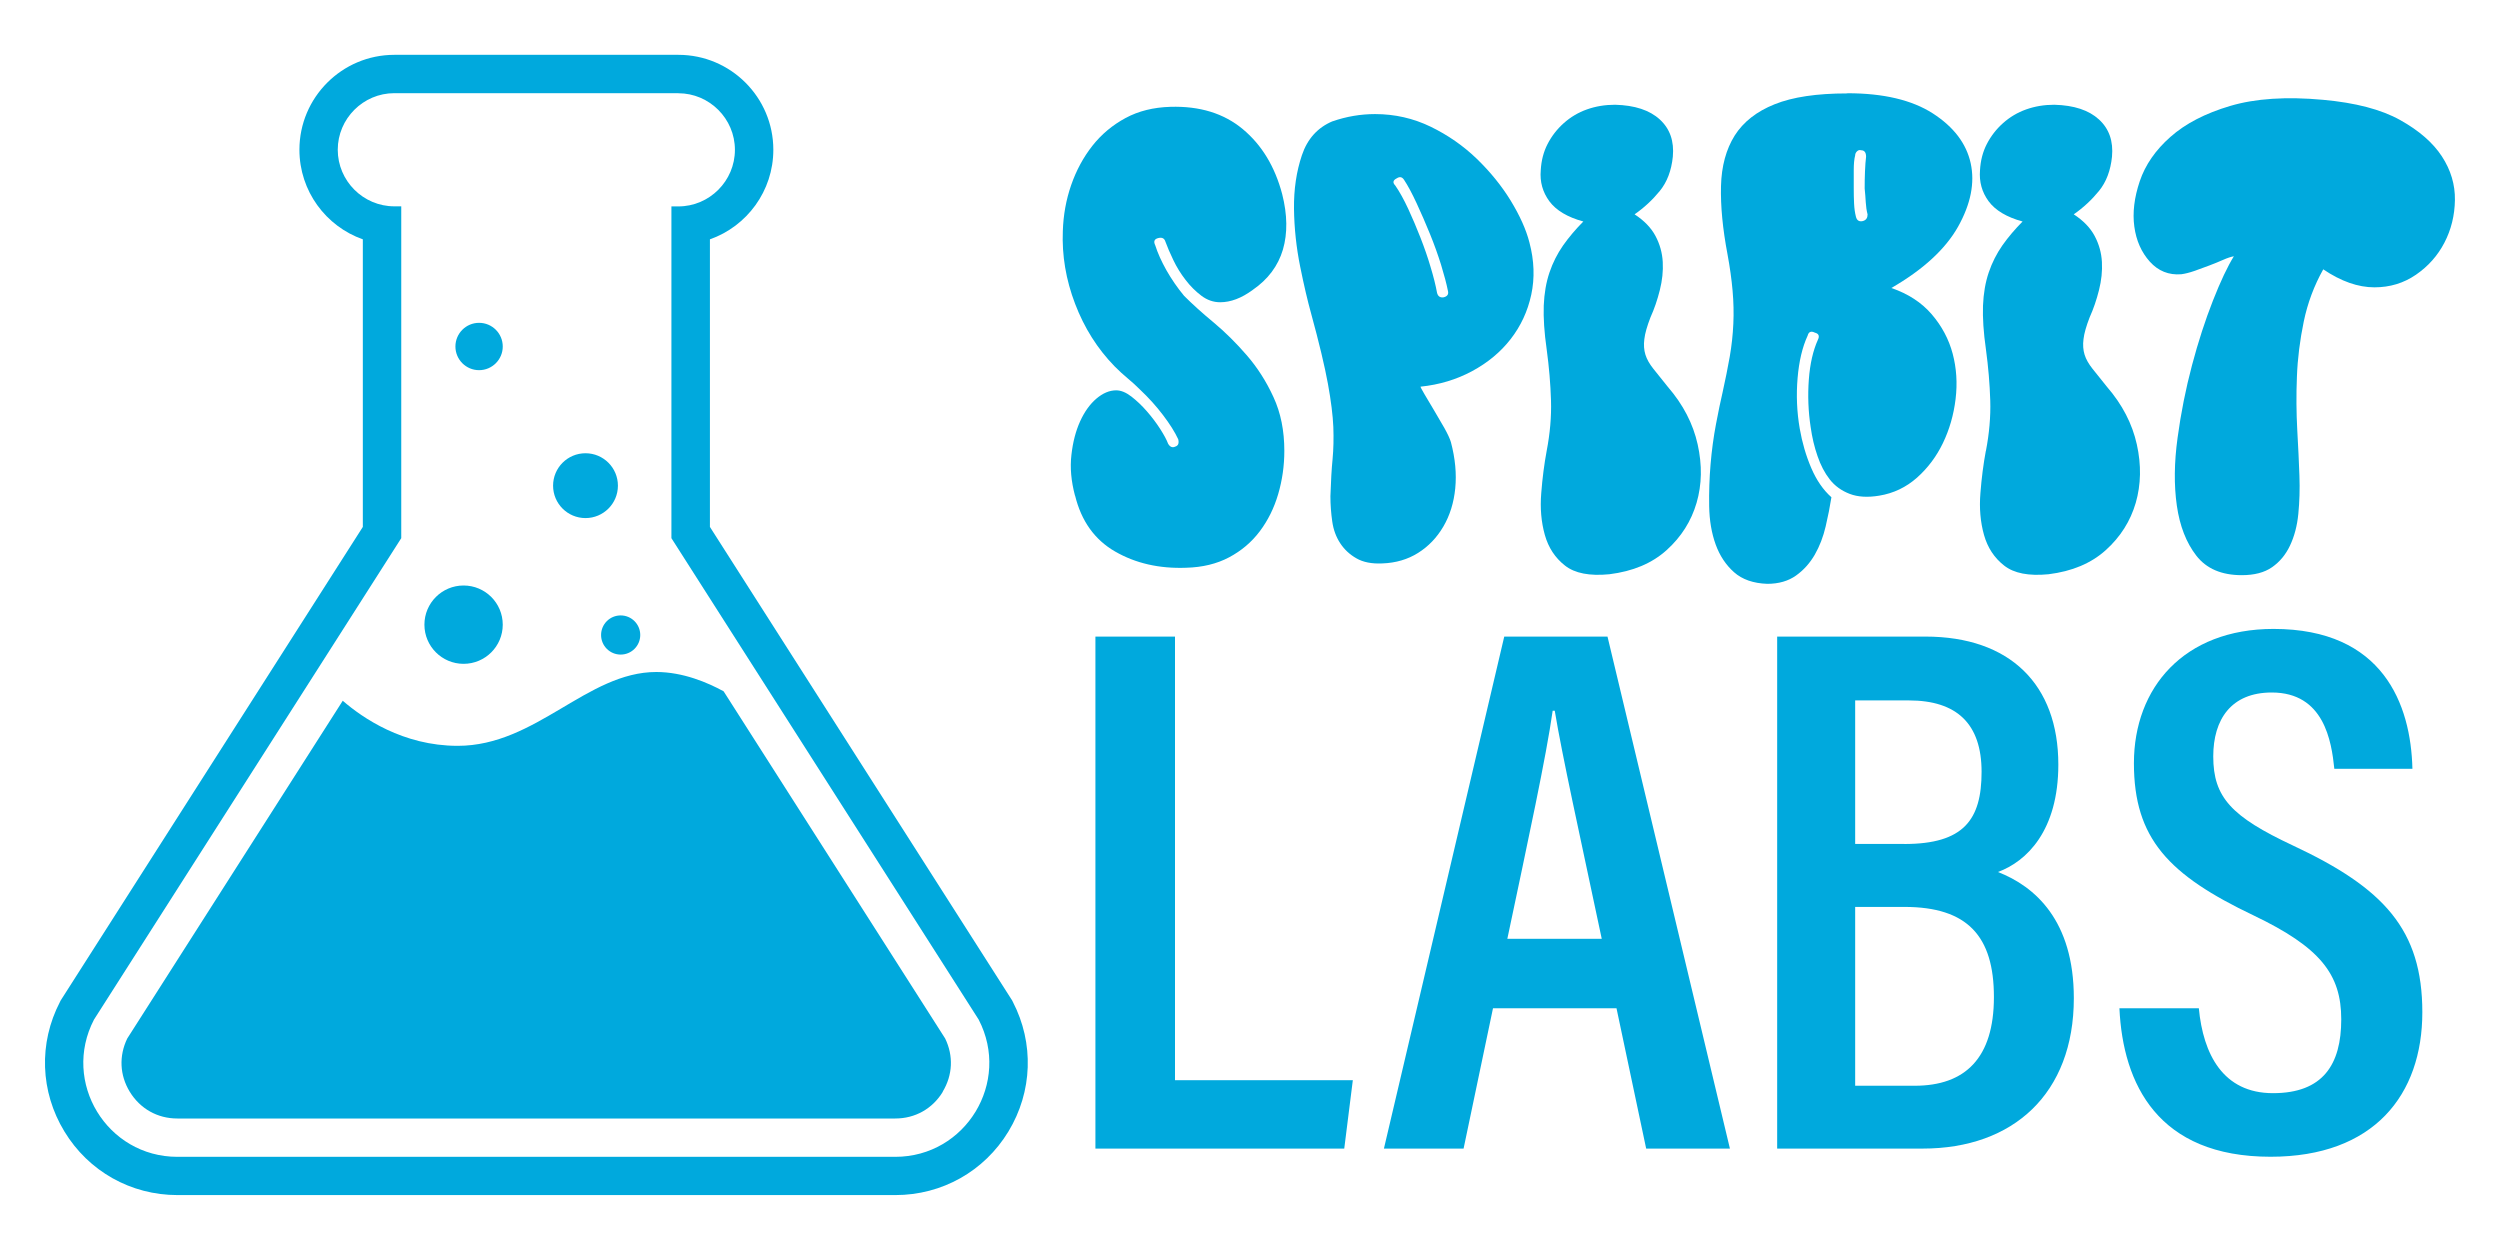
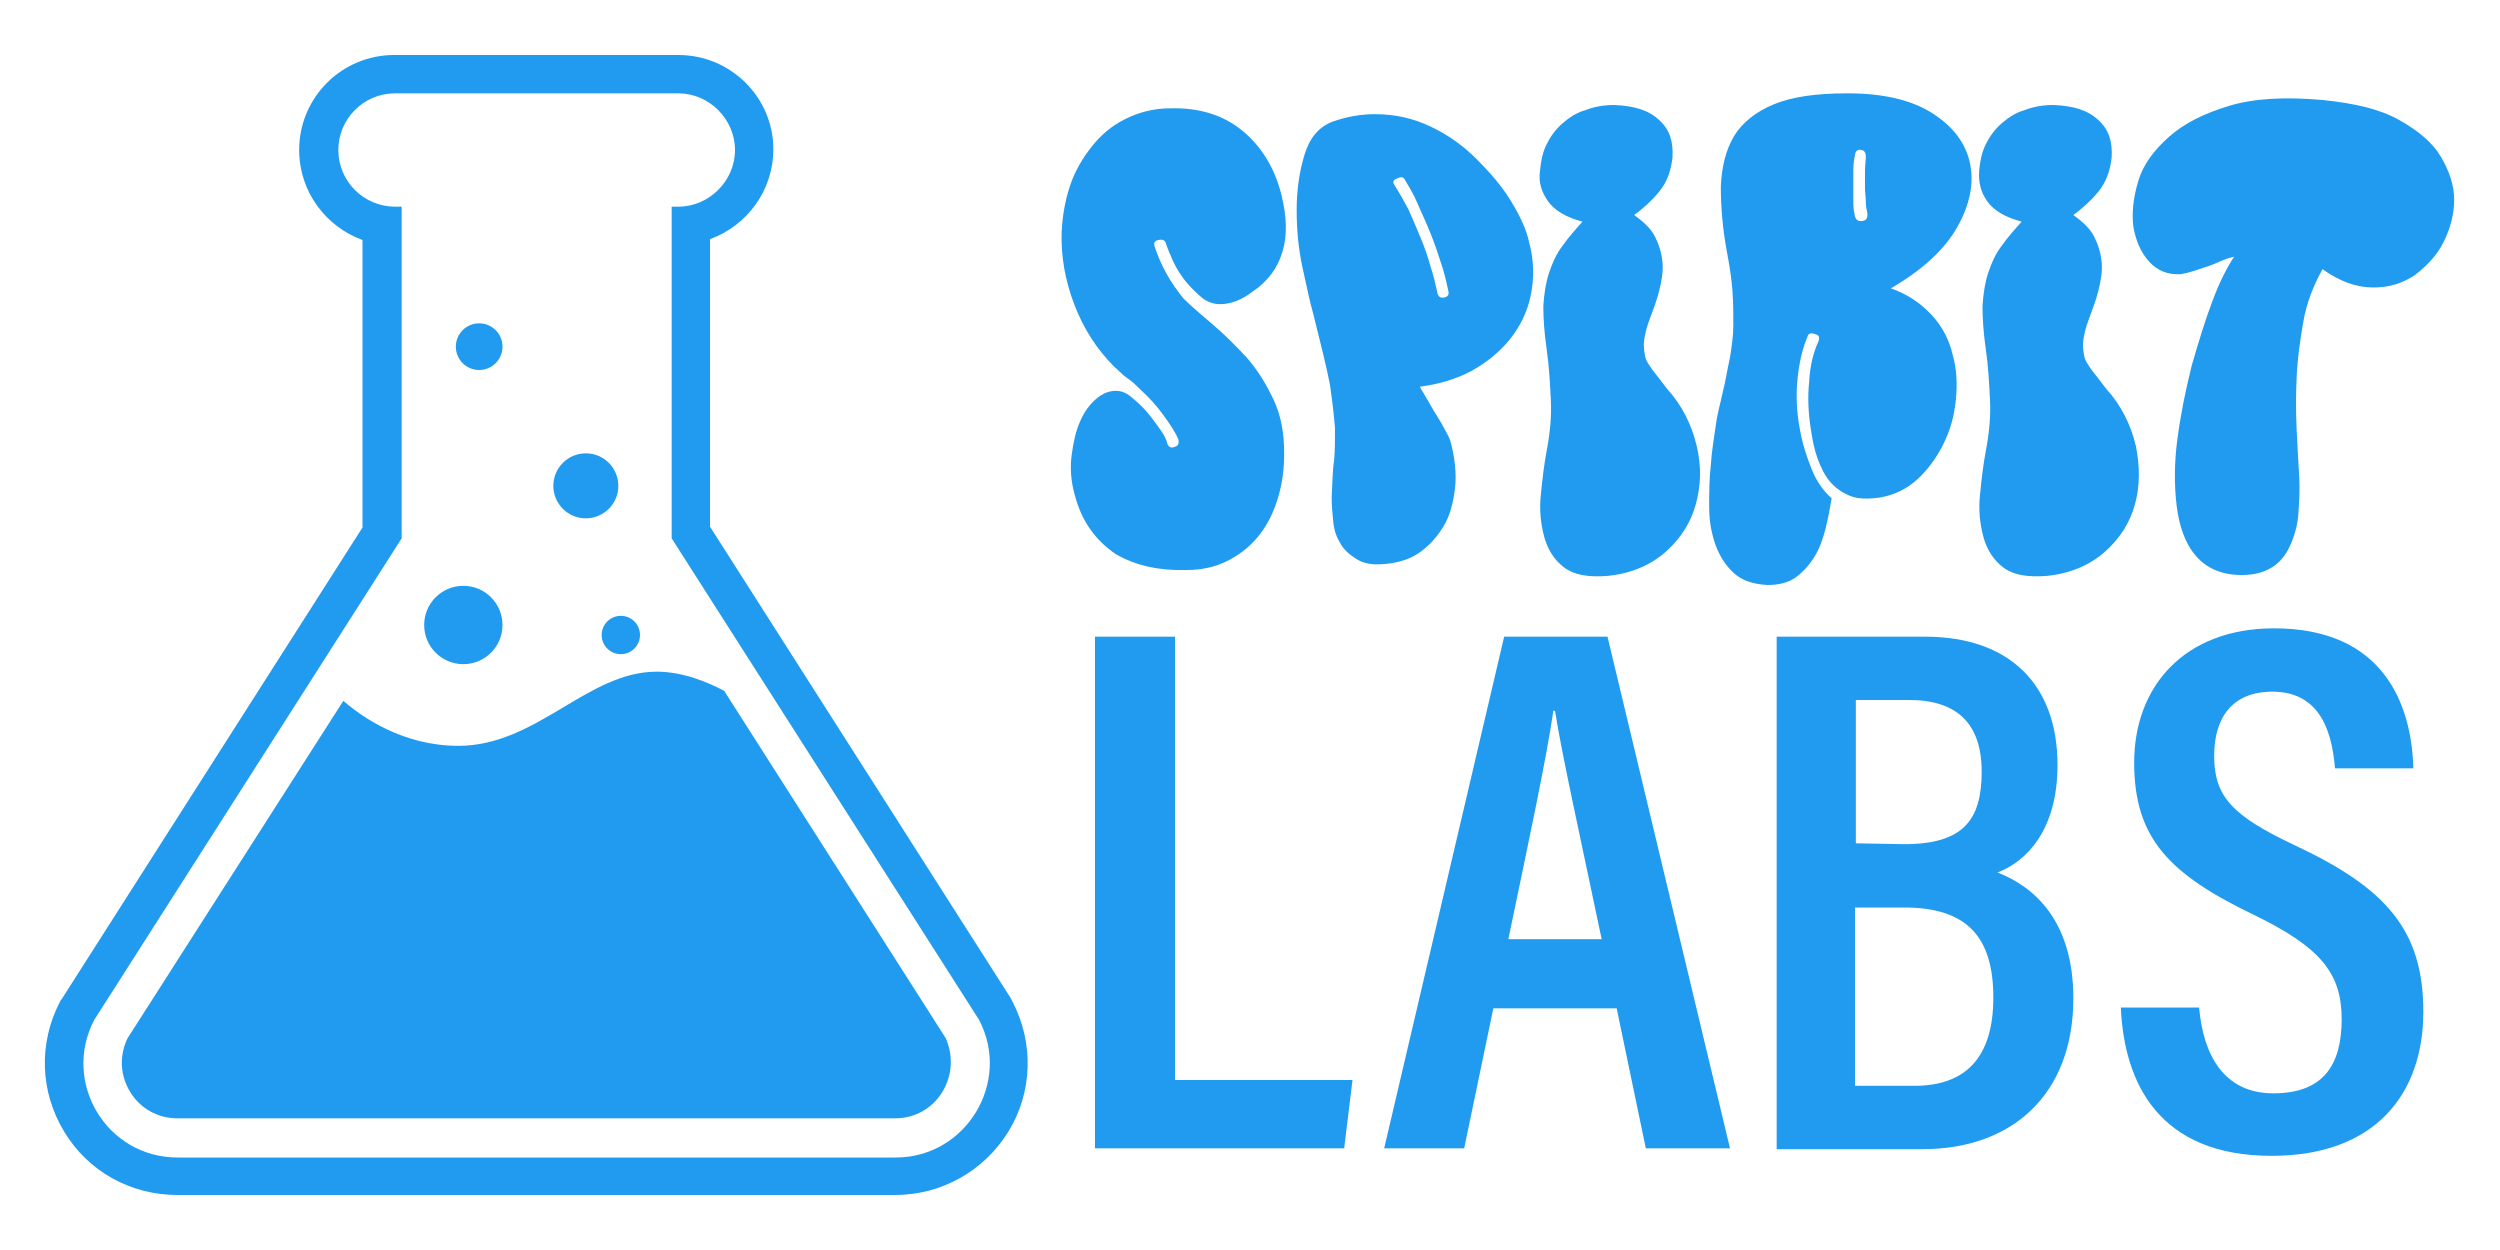
- <svg xmlns="http://www.w3.org/2000/svg" id="Layer_1" data-name="Layer 1" viewBox="0 0 300 150">
-   <defs>
-     <style>
-       .cls-1 {
-         fill: #00a9dd;
-         stroke-width: 0px;
-       }
-     </style>
-   </defs>
+ <svg xmlns="http://www.w3.org/2000/svg" version="1.1" id="Layer_1" x="0px" y="0px" viewBox="0 0 300 150" style="enable-background:new 0 0 300 150;" xml:space="preserve">
+   <style type="text/css">
+ 	.st0{fill:#209BEF;}
+ </style>
  <g>
-     <path class="cls-1" d="m81.4,11.19c3.73,0,6.79,3.05,6.79,6.79h0c0,3.73-3.05,6.79-6.79,6.79h-.83v39.81l36.87,57.77c3.89,7.51-1.55,16.47-10.01,16.47H21.29c-8.46,0-13.91-8.96-10.01-16.47l36.87-57.77V24.76h-.83c-3.73,0-6.79-3.05-6.79-6.79h0c0-3.73,3.05-6.79,6.79-6.79h34.07m0-4.6h-34.07c-6.28,0-11.39,5.11-11.39,11.39,0,4.96,3.18,9.19,7.61,10.75v34.51L7.4,119.87l-.11.17-.09.18c-2.58,4.96-2.38,10.78.53,15.56,2.9,4.78,7.98,7.63,13.57,7.63h86.14c5.59,0,10.67-2.85,13.57-7.63,2.9-4.78,3.1-10.6.53-15.56l-.09-.18-.11-.17-36.15-56.64V28.72c4.43-1.56,7.61-5.79,7.61-10.75,0-6.28-5.11-11.39-11.39-11.39h0Z" />
-     <path class="cls-1" d="m113.14,131.01c-1.24,2.04-3.32,3.21-5.71,3.21H21.28c-2.38,0-4.46-1.17-5.71-3.21-1.21-1.99-1.31-4.3-.3-6.39l25.86-40.53c2.35,2.04,7.22,5.41,13.79,5.41,9.42,0,15.52-8.86,23.84-8.86,3.21,0,6.18,1.28,8.06,2.31h.01l26.59,41.67c1.01,2.08.91,4.39-.3,6.39Z" />
-     <circle class="cls-1" cx="55.63" cy="74.96" r="4.7" />
-     <circle class="cls-1" cx="74.48" cy="76.2" r="2.35" />
-     <circle class="cls-1" cx="57.49" cy="41.58" r="2.84" />
-     <circle class="cls-1" cx="70.26" cy="58.28" r="3.89" />
+     <path class="st0" d="M81.4,11.2c3.7,0,6.8,3.1,6.8,6.8l0,0c0,3.7-3.1,6.8-6.8,6.8h-0.8v39.8l36.9,57.8c3.9,7.5-1.6,16.5-10,16.5   H21.3c-8.5,0-13.9-9-10-16.5l36.9-57.8V24.8h-0.8c-3.7,0-6.8-3-6.8-6.8l0,0c0-3.7,3-6.8,6.8-6.8L81.4,11.2 M81.4,6.6H47.3   C41,6.6,35.9,11.7,35.9,18c0,5,3.2,9.2,7.6,10.8v34.5L7.4,119.9L7.3,120l-0.1,0.2c-2.6,5-2.4,10.8,0.5,15.6c2.9,4.8,8,7.6,13.6,7.6   h86.1c5.6,0,10.7-2.9,13.6-7.6s3.1-10.6,0.5-15.6l-0.1-0.2l-0.1-0.2L85.2,63.2V28.7c4.4-1.6,7.6-5.8,7.6-10.8   C92.8,11.7,87.7,6.6,81.4,6.6L81.4,6.6L81.4,6.6z" />
+     <path class="st0" d="M113.1,131c-1.2,2-3.3,3.2-5.7,3.2H21.3c-2.4,0-4.5-1.2-5.7-3.2c-1.2-2-1.3-4.3-0.3-6.4l25.9-40.5   c2.3,2,7.2,5.4,13.8,5.4c9.4,0,15.5-8.9,23.8-8.9c3.2,0,6.2,1.3,8.1,2.3h0l26.6,41.7C114.4,126.7,114.3,129,113.1,131L113.1,131z" />
+     <circle class="st0" cx="55.6" cy="75" r="4.7" />
+     <circle class="st0" cx="74.5" cy="76.2" r="2.3" />
+     <circle class="st0" cx="57.5" cy="41.6" r="2.8" />
+     <circle class="st0" cx="70.3" cy="58.3" r="3.9" />
  </g>
  <g>
    <g>
-       <path class="cls-1" d="m129,59.48c-.46-1.73-.61-3.36-.43-4.89.17-1.53.52-2.87,1.04-4.02.52-1.15,1.17-2.06,1.95-2.73.78-.66,1.57-1,2.38-1,.58,0,1.18.25,1.82.74.63.49,1.26,1.08,1.86,1.77s1.14,1.4,1.6,2.12c.46.72.78,1.31.95,1.77.23.4.52.52.87.35.35-.11.46-.4.35-.87-.4-.87-1.01-1.83-1.82-2.9-.81-1.07-1.73-2.09-2.77-3.07-.46-.46-.95-.91-1.47-1.34-.52-.43-1.04-.91-1.56-1.43-2.08-2.13-3.66-4.64-4.76-7.53-1.1-2.88-1.59-5.8-1.47-8.74.06-1.9.39-3.74,1-5.5.61-1.76,1.46-3.33,2.55-4.72,1.09-1.38,2.42-2.49,3.98-3.33,1.56-.84,3.35-1.28,5.37-1.34,3.52-.11,6.42.78,8.7,2.68,2.28,1.9,3.85,4.5,4.72,7.79.63,2.48.66,4.7.09,6.66-.58,1.96-1.79,3.58-3.64,4.85-1.33.98-2.63,1.47-3.89,1.47-.81,0-1.56-.26-2.25-.78-.69-.52-1.33-1.15-1.9-1.9-.58-.75-1.07-1.54-1.47-2.38-.4-.84-.72-1.57-.95-2.21-.12-.4-.4-.55-.87-.43-.46.12-.58.4-.35.87.29.92.74,1.92,1.34,2.99.61,1.07,1.31,2.09,2.12,3.07.98.98,2.16,2.05,3.55,3.2,1.39,1.16,2.71,2.47,3.98,3.94,1.27,1.47,2.34,3.14,3.2,5.02.87,1.88,1.3,4.02,1.3,6.45,0,1.79-.25,3.52-.74,5.19-.49,1.67-1.23,3.16-2.21,4.46-.98,1.3-2.21,2.34-3.68,3.12-1.47.78-3.19,1.2-5.15,1.25-3.23.12-6.07-.53-8.53-1.95-2.45-1.41-4.05-3.65-4.8-6.71Z" />
-       <path class="cls-1" d="m159.9,14.56c1.67-.58,3.38-.87,5.11-.87,2.37,0,4.59.51,6.66,1.51,2.08,1.01,3.92,2.29,5.54,3.85,1.61,1.56,2.97,3.23,4.07,5.02,1.09,1.79,1.85,3.46,2.25,5.02.58,2.19.65,4.28.22,6.28-.43,1.99-1.26,3.76-2.47,5.32-1.21,1.56-2.76,2.84-4.63,3.85-1.88,1.01-3.94,1.63-6.19,1.86,0,.06.16.36.48.91.32.55.69,1.18,1.13,1.9.43.72.85,1.44,1.26,2.16.4.72.66,1.28.78,1.69.52,1.96.69,3.81.52,5.54-.17,1.73-.65,3.26-1.43,4.59-.78,1.33-1.79,2.38-3.03,3.16-1.24.78-2.67,1.2-4.28,1.26-1.27.06-2.31-.14-3.12-.61-.81-.46-1.46-1.07-1.95-1.82-.49-.75-.81-1.61-.95-2.6-.14-.98-.22-1.99-.22-3.03.06-1.79.14-3.27.26-4.46.11-1.18.14-2.47.09-3.85-.06-1.38-.27-3.12-.65-5.19-.38-2.08-1.05-4.9-2.03-8.48-.4-1.44-.84-3.3-1.3-5.58-.46-2.28-.71-4.59-.74-6.92-.03-2.34.29-4.49.95-6.45.66-1.96,1.89-3.32,3.68-4.07Zm7.53,7.7c.52.75,1.04,1.69,1.56,2.81.52,1.13,1.01,2.28,1.47,3.46.46,1.18.87,2.35,1.21,3.51.35,1.15.61,2.19.78,3.12.11.4.37.58.78.52.46-.11.63-.38.52-.78-.17-.87-.45-1.9-.82-3.12-.38-1.21-.82-2.45-1.34-3.72-.52-1.27-1.05-2.5-1.6-3.68-.55-1.18-1.05-2.12-1.51-2.81-.23-.35-.52-.4-.87-.17-.46.23-.52.52-.17.87Z" />
-       <path class="cls-1" d="m185.6,54.11c.4-2.08.58-4.1.52-6.06-.06-1.96-.23-4.01-.52-6.14-.29-2.02-.4-3.76-.35-5.24.06-1.47.29-2.8.69-3.98.4-1.18.95-2.26,1.64-3.25.69-.98,1.5-1.93,2.42-2.86-1.9-.52-3.26-1.33-4.07-2.42-.81-1.1-1.16-2.34-1.04-3.72.06-1.15.33-2.21.82-3.16.49-.95,1.14-1.79,1.95-2.51.81-.72,1.73-1.27,2.77-1.64,1.04-.37,2.16-.56,3.38-.56,2.36.06,4.15.65,5.37,1.77s1.73,2.61,1.56,4.46c-.17,1.67-.69,3.04-1.56,4.11-.87,1.07-1.88,2.01-3.03,2.81,1.15.75,1.99,1.62,2.51,2.6.52.98.81,2.02.87,3.12.06,1.1-.06,2.22-.35,3.37-.29,1.16-.66,2.25-1.13,3.29-.4,1.04-.65,1.9-.73,2.6-.09.69-.04,1.31.13,1.86.17.55.49,1.11.95,1.69.46.58,1.04,1.3,1.73,2.16,1.85,2.14,3.04,4.44,3.59,6.92.55,2.48.51,4.82-.13,7.01-.64,2.19-1.83,4.08-3.59,5.67-1.76,1.59-4.05,2.55-6.88,2.9-2.37.23-4.14-.11-5.32-1.04-1.18-.92-1.99-2.15-2.42-3.68-.43-1.53-.58-3.2-.43-5.02.14-1.82.36-3.5.65-5.06Z" />
-       <path class="cls-1" d="m221.69,11.19c4.33,0,7.74.81,10.25,2.42,2.51,1.62,4.02,3.61,4.54,5.97.52,2.37.01,4.9-1.51,7.62-1.53,2.71-4.2,5.16-8.01,7.36,2.02.69,3.64,1.75,4.85,3.16,1.21,1.41,2.05,2.99,2.51,4.72.46,1.73.58,3.55.35,5.45-.23,1.9-.74,3.66-1.52,5.28-.78,1.62-1.82,3-3.11,4.15-1.3,1.15-2.81,1.88-4.54,2.16-1.38.23-2.57.16-3.55-.22-.98-.38-1.77-.95-2.38-1.73-.61-.78-1.1-1.72-1.47-2.81-.38-1.09-.65-2.25-.82-3.46-.29-1.9-.36-3.81-.22-5.71.14-1.9.51-3.49,1.08-4.76.23-.46.12-.75-.35-.87-.46-.23-.75-.11-.87.35-.64,1.38-1.04,3.09-1.21,5.11-.17,2.02-.09,4.04.26,6.06.29,1.67.75,3.25,1.38,4.72.63,1.47,1.44,2.64,2.42,3.51-.17,1.1-.4,2.26-.69,3.5-.29,1.24-.72,2.37-1.3,3.38-.58,1.01-1.33,1.85-2.25,2.51-.92.66-2.08,1-3.46,1-1.67-.06-3-.52-3.98-1.39-.98-.87-1.72-1.98-2.21-3.33-.49-1.36-.75-2.88-.78-4.59-.03-1.7.03-3.39.17-5.06.14-1.67.36-3.27.65-4.8.29-1.53.55-2.78.78-3.76.35-1.56.63-3,.87-4.33.23-1.33.37-2.64.43-3.94.06-1.3.03-2.62-.09-3.98-.12-1.36-.32-2.81-.61-4.37-.58-3.06-.84-5.78-.78-8.18.06-2.39.61-4.41,1.64-6.06,1.04-1.64,2.64-2.9,4.8-3.76,2.16-.87,5.06-1.3,8.7-1.3Zm1.9,15.32c.35-.11.52-.37.52-.78-.12-.46-.19-.95-.22-1.47-.03-.52-.07-1.07-.13-1.64,0-.69.01-1.38.04-2.08.03-.69.07-1.27.13-1.73,0-.52-.2-.78-.61-.78-.17-.06-.33-.01-.48.13-.14.14-.22.3-.22.48-.12.46-.17,1.05-.17,1.77v2.21c0,.64.01,1.24.04,1.82.03.58.1,1.1.22,1.56.11.46.4.64.86.52Z" />
-       <path class="cls-1" d="m238.31,54.11c.4-2.08.58-4.1.52-6.06-.06-1.96-.23-4.01-.52-6.14-.29-2.02-.4-3.76-.35-5.24.06-1.47.29-2.8.69-3.98.4-1.18.95-2.26,1.64-3.25.69-.98,1.5-1.93,2.42-2.86-1.9-.52-3.26-1.33-4.07-2.42-.81-1.1-1.15-2.34-1.04-3.72.06-1.15.33-2.21.82-3.16.49-.95,1.14-1.79,1.95-2.51.81-.72,1.73-1.27,2.77-1.64,1.04-.37,2.16-.56,3.37-.56,2.37.06,4.15.65,5.37,1.77s1.73,2.61,1.56,4.46c-.17,1.67-.69,3.04-1.56,4.11-.87,1.07-1.88,2.01-3.03,2.81,1.15.75,1.99,1.62,2.51,2.6.52.98.81,2.02.87,3.12.06,1.1-.06,2.22-.35,3.37-.29,1.16-.66,2.25-1.13,3.29-.4,1.04-.65,1.9-.73,2.6-.09.69-.04,1.31.13,1.86.17.55.49,1.11.95,1.69.46.58,1.04,1.3,1.73,2.16,1.85,2.14,3.04,4.44,3.59,6.92.55,2.48.5,4.82-.13,7.01-.64,2.19-1.83,4.08-3.59,5.67-1.76,1.59-4.05,2.55-6.88,2.9-2.37.23-4.14-.11-5.32-1.04-1.18-.92-1.99-2.15-2.42-3.68-.43-1.53-.58-3.2-.43-5.02.14-1.82.36-3.5.65-5.06Z" />
-       <path class="cls-1" d="m268.08,30.75c-.35.06-.78.2-1.3.43-.52.23-1.08.46-1.69.69-.61.23-1.2.45-1.78.65-.58.2-1.1.33-1.56.39-1.5.12-2.76-.39-3.77-1.51-1.01-1.13-1.63-2.52-1.86-4.2-.23-1.67-.01-3.49.65-5.45.66-1.96,1.89-3.74,3.68-5.32,1.79-1.59,4.18-2.83,7.18-3.72,3-.89,6.72-1.14,11.16-.73,3.86.35,6.94,1.15,9.22,2.42,2.28,1.27,3.95,2.73,5.02,4.37s1.59,3.39,1.56,5.24c-.03,1.85-.45,3.55-1.26,5.11-.81,1.56-1.95,2.84-3.42,3.85-1.47,1.01-3.13,1.51-4.98,1.51-1.96,0-4.01-.72-6.14-2.16-1.1,1.96-1.88,4.05-2.34,6.27-.46,2.22-.74,4.43-.82,6.62-.09,2.19-.07,4.31.04,6.36.12,2.05.2,3.88.26,5.5.06,1.62.01,3.15-.13,4.59-.14,1.44-.48,2.71-1,3.81-.52,1.1-1.24,1.96-2.16,2.6-.92.64-2.13.95-3.63.95-2.42,0-4.24-.78-5.45-2.34s-1.99-3.56-2.34-6.01c-.35-2.45-.32-5.16.09-8.14.4-2.97.98-5.87,1.73-8.7.75-2.83,1.59-5.41,2.51-7.75.92-2.34,1.76-4.11,2.51-5.32Z" />
+       <path class="st0" d="M129,59.5c-0.5-1.7-0.6-3.4-0.4-4.9c0.2-1.5,0.5-2.9,1-4c0.5-1.2,1.2-2.1,1.9-2.7c0.8-0.7,1.6-1,2.4-1    c0.6,0,1.2,0.2,1.8,0.7c0.6,0.5,1.3,1.1,1.9,1.8s1.1,1.4,1.6,2.1c0.5,0.7,0.8,1.3,0.9,1.8c0.2,0.4,0.5,0.5,0.9,0.3    c0.4-0.1,0.5-0.4,0.4-0.9c-0.4-0.9-1-1.8-1.8-2.9c-0.8-1.1-1.7-2.1-2.8-3.1c-0.5-0.5-0.9-0.9-1.5-1.3s-1-0.9-1.6-1.4    c-2.1-2.1-3.7-4.6-4.8-7.5c-1.1-2.9-1.6-5.8-1.5-8.7c0.1-1.9,0.4-3.7,1-5.5s1.5-3.3,2.6-4.7c1.1-1.4,2.4-2.5,4-3.3    s3.4-1.3,5.4-1.3c3.5-0.1,6.4,0.8,8.7,2.7s3.9,4.5,4.7,7.8c0.6,2.5,0.7,4.7,0.1,6.7c-0.6,2-1.8,3.6-3.6,4.8    c-1.3,1-2.6,1.5-3.9,1.5c-0.8,0-1.6-0.3-2.2-0.8s-1.3-1.2-1.9-1.9c-0.6-0.8-1.1-1.5-1.5-2.4s-0.7-1.6-0.9-2.2    c-0.1-0.4-0.4-0.5-0.9-0.4c-0.5,0.1-0.6,0.4-0.4,0.9c0.3,0.9,0.7,1.9,1.3,3c0.6,1.1,1.3,2.1,2.1,3.1c1,1,2.2,2,3.6,3.2    c1.4,1.2,2.7,2.5,4,3.9c1.3,1.5,2.3,3.1,3.2,5c0.9,1.9,1.3,4,1.3,6.5c0,1.8-0.2,3.5-0.7,5.2s-1.2,3.2-2.2,4.5    c-1,1.3-2.2,2.3-3.7,3.1c-1.5,0.8-3.2,1.2-5.1,1.2c-3.2,0.1-6.1-0.5-8.5-1.9C131.4,64.8,129.8,62.5,129,59.5L129,59.5z" />
+       <path class="st0" d="M159.9,14.6c1.7-0.6,3.4-0.9,5.1-0.9c2.4,0,4.6,0.5,6.7,1.5c2.1,1,3.9,2.3,5.5,3.9c1.6,1.6,3,3.2,4.1,5    c1.1,1.8,1.9,3.5,2.2,5c0.6,2.2,0.6,4.3,0.2,6.3c-0.4,2-1.3,3.8-2.5,5.3s-2.8,2.8-4.6,3.8c-1.9,1-3.9,1.6-6.2,1.9    c0,0.1,0.2,0.4,0.5,0.9c0.3,0.5,0.7,1.2,1.1,1.9c0.4,0.7,0.9,1.4,1.3,2.2c0.4,0.7,0.7,1.3,0.8,1.7c0.5,2,0.7,3.8,0.5,5.5    s-0.6,3.3-1.4,4.6s-1.8,2.4-3,3.2c-1.2,0.8-2.7,1.2-4.3,1.3c-1.3,0.1-2.3-0.1-3.1-0.6c-0.8-0.5-1.5-1.1-1.9-1.8    c-0.5-0.8-0.8-1.6-0.9-2.6c-0.1-1-0.2-2-0.2-3c0.1-1.8,0.1-3.3,0.3-4.5c0.1-1.2,0.1-2.5,0.1-3.8c-0.1-1.4-0.3-3.1-0.6-5.2    c-0.4-2.1-1.1-4.9-2-8.5c-0.4-1.4-0.8-3.3-1.3-5.6s-0.7-4.6-0.7-6.9c0-2.3,0.3-4.5,0.9-6.5S158.1,15.3,159.9,14.6L159.9,14.6z     M167.4,22.3c0.5,0.8,1,1.7,1.6,2.8c0.5,1.1,1,2.3,1.5,3.5c0.5,1.2,0.9,2.4,1.2,3.5c0.4,1.2,0.6,2.2,0.8,3.1    c0.1,0.4,0.4,0.6,0.8,0.5c0.5-0.1,0.6-0.4,0.5-0.8c-0.2-0.9-0.4-1.9-0.8-3.1c-0.4-1.2-0.8-2.5-1.3-3.7c-0.5-1.3-1.1-2.5-1.6-3.7    s-1.1-2.1-1.5-2.8c-0.2-0.4-0.5-0.4-0.9-0.2C167.1,21.6,167.1,21.9,167.4,22.3L167.4,22.3z" />
+       <path class="st0" d="M185.6,54.1c0.4-2.1,0.6-4.1,0.5-6.1c-0.1-2-0.2-4-0.5-6.1c-0.3-2-0.4-3.8-0.4-5.2c0.1-1.5,0.3-2.8,0.7-4    c0.4-1.2,0.9-2.3,1.6-3.2c0.7-1,1.5-1.9,2.4-2.9c-1.9-0.5-3.3-1.3-4.1-2.4c-0.8-1.1-1.2-2.3-1-3.7c0.1-1.1,0.3-2.2,0.8-3.2    s1.1-1.8,1.9-2.5s1.7-1.3,2.8-1.6c1-0.4,2.2-0.6,3.4-0.6c2.4,0.1,4.1,0.6,5.4,1.8s1.7,2.6,1.6,4.5c-0.2,1.7-0.7,3-1.6,4.1    s-1.9,2-3,2.8c1.1,0.8,2,1.6,2.5,2.6c0.5,1,0.8,2,0.9,3.1s-0.1,2.2-0.4,3.4c-0.3,1.2-0.7,2.2-1.1,3.3c-0.4,1-0.6,1.9-0.7,2.6    c-0.1,0.7,0,1.3,0.1,1.9s0.5,1.1,0.9,1.7c0.5,0.6,1,1.3,1.7,2.2c1.9,2.1,3,4.4,3.6,6.9s0.5,4.8-0.1,7c-0.6,2.2-1.8,4.1-3.6,5.7    s-4.1,2.6-6.9,2.9c-2.4,0.2-4.1-0.1-5.3-1c-1.2-0.9-2-2.2-2.4-3.7s-0.6-3.2-0.4-5C185.1,57.3,185.3,55.7,185.6,54.1L185.6,54.1z" />
+       <path class="st0" d="M221.7,11.2c4.3,0,7.7,0.8,10.2,2.4c2.5,1.6,4,3.6,4.5,6c0.5,2.4,0,4.9-1.5,7.6c-1.5,2.7-4.2,5.2-8,7.4    c2,0.7,3.6,1.8,4.9,3.2s2.1,3,2.5,4.7c0.5,1.7,0.6,3.5,0.4,5.5s-0.7,3.7-1.5,5.3s-1.8,3-3.1,4.2c-1.3,1.2-2.8,1.9-4.5,2.2    c-1.4,0.2-2.6,0.2-3.6-0.2s-1.8-1-2.4-1.7s-1.1-1.7-1.5-2.8c-0.4-1.1-0.6-2.2-0.8-3.5c-0.3-1.9-0.4-3.8-0.2-5.7    c0.1-1.9,0.5-3.5,1.1-4.8c0.2-0.5,0.1-0.8-0.4-0.9c-0.5-0.2-0.8-0.1-0.9,0.3c-0.6,1.4-1,3.1-1.2,5.1c-0.2,2-0.1,4,0.3,6.1    c0.3,1.7,0.8,3.2,1.4,4.7s1.4,2.6,2.4,3.5c-0.2,1.1-0.4,2.3-0.7,3.5c-0.3,1.2-0.7,2.4-1.3,3.4s-1.3,1.8-2.2,2.5s-2.1,1-3.5,1    c-1.7-0.1-3-0.5-4-1.4s-1.7-2-2.2-3.3c-0.5-1.4-0.8-2.9-0.8-4.6c0-1.7,0-3.4,0.2-5.1c0.1-1.7,0.4-3.3,0.6-4.8s0.6-2.8,0.8-3.8    c0.4-1.6,0.6-3,0.9-4.3c0.2-1.3,0.4-2.6,0.4-3.9s0-2.6-0.1-4s-0.3-2.8-0.6-4.4c-0.6-3.1-0.8-5.8-0.8-8.2c0.1-2.4,0.6-4.4,1.6-6.1    c1-1.6,2.6-2.9,4.8-3.8C215.1,11.6,218,11.2,221.7,11.2L221.7,11.2z M223.6,26.5c0.4-0.1,0.5-0.4,0.5-0.8c-0.1-0.5-0.2-1-0.2-1.5    c0-0.5-0.1-1.1-0.1-1.6c0-0.7,0-1.4,0-2.1c0-0.7,0.1-1.3,0.1-1.7c0-0.5-0.2-0.8-0.6-0.8c-0.2-0.1-0.3,0-0.5,0.1    c-0.1,0.1-0.2,0.3-0.2,0.5c-0.1,0.5-0.2,1-0.2,1.8v2.2c0,0.6,0,1.2,0,1.8s0.1,1.1,0.2,1.6C222.8,26.5,223.1,26.6,223.6,26.5    L223.6,26.5z" />
+       <path class="st0" d="M238.3,54.1c0.4-2.1,0.6-4.1,0.5-6.1c-0.1-2-0.2-4-0.5-6.1c-0.3-2-0.4-3.8-0.4-5.2c0.1-1.5,0.3-2.8,0.7-4    c0.4-1.2,0.9-2.3,1.6-3.2c0.7-1,1.5-1.9,2.4-2.9c-1.9-0.5-3.3-1.3-4.1-2.4c-0.8-1.1-1.1-2.3-1-3.7c0.1-1.1,0.3-2.2,0.8-3.2    s1.1-1.8,1.9-2.5s1.7-1.3,2.8-1.6c1-0.4,2.2-0.6,3.4-0.6c2.4,0.1,4.1,0.6,5.4,1.8s1.7,2.6,1.6,4.5c-0.2,1.7-0.7,3-1.6,4.1    s-1.9,2-3,2.8c1.1,0.8,2,1.6,2.5,2.6c0.5,1,0.8,2,0.9,3.1s-0.1,2.2-0.4,3.4c-0.3,1.2-0.7,2.2-1.1,3.3c-0.4,1-0.6,1.9-0.7,2.6    c-0.1,0.7,0,1.3,0.1,1.9s0.5,1.1,0.9,1.7c0.5,0.6,1,1.3,1.7,2.2c1.9,2.1,3,4.4,3.6,6.9c0.5,2.5,0.5,4.8-0.1,7    c-0.6,2.2-1.8,4.1-3.6,5.7s-4.1,2.6-6.9,2.9c-2.4,0.2-4.1-0.1-5.3-1c-1.2-0.9-2-2.2-2.4-3.7s-0.6-3.2-0.4-5    C237.8,57.3,238,55.7,238.3,54.1L238.3,54.1z" />
+       <path class="st0" d="M268.1,30.8c-0.4,0.1-0.8,0.2-1.3,0.4s-1.1,0.5-1.7,0.7c-0.6,0.2-1.2,0.4-1.8,0.6s-1.1,0.3-1.6,0.4    c-1.5,0.1-2.8-0.4-3.8-1.5c-1-1.1-1.6-2.5-1.9-4.2c-0.2-1.7,0-3.5,0.6-5.5s1.9-3.7,3.7-5.3c1.8-1.6,4.2-2.8,7.2-3.7    s6.7-1.1,11.2-0.7c3.9,0.4,6.9,1.1,9.2,2.4s4,2.7,5,4.4s1.6,3.4,1.6,5.2s-0.5,3.5-1.3,5.1c-0.8,1.6-2,2.8-3.4,3.9    c-1.5,1-3.1,1.5-5,1.5c-2,0-4-0.7-6.1-2.2c-1.1,2-1.9,4-2.3,6.3s-0.7,4.4-0.8,6.6c-0.1,2.2-0.1,4.3,0,6.4c0.1,2,0.2,3.9,0.3,5.5    s0,3.2-0.1,4.6s-0.5,2.7-1,3.8s-1.2,2-2.2,2.6S270.5,69,269,69c-2.4,0-4.2-0.8-5.5-2.3s-2-3.6-2.3-6s-0.3-5.2,0.1-8.1    c0.4-3,1-5.9,1.7-8.7c0.8-2.8,1.6-5.4,2.5-7.8S267.3,32,268.1,30.8L268.1,30.8z" />
    </g>
    <g>
-       <path class="cls-1" d="m131.44,76.39h9.56v53.23h21.34l-1.03,8.21h-29.86v-61.44Z" />
-       <path class="cls-1" d="m179.16,120.99l-3.53,16.84h-9.56s14.44-61.44,14.44-61.44h12.39l14.69,61.44h-10.05l-3.56-16.84h-14.81Zm13.05-8.33c-2.73-12.9-4.72-21.84-5.64-27.37h-.25c-.78,5.55-2.92,15.41-5.44,27.37h11.32Z" />
-       <path class="cls-1" d="m213.25,76.39h17.8c10.16,0,15.95,5.77,15.95,15.36,0,7.92-3.79,11.62-7.25,12.89,4.45,1.73,9.11,5.82,9.11,15.14,0,11.46-7.28,18.05-18.12,18.05h-17.48v-61.44Zm15.27,24.89c7.13,0,9.27-2.91,9.27-8.66s-2.96-8.57-8.73-8.57h-6.44v17.22h5.9Zm-5.9,29.01h7.14c6.08,0,9.51-3.34,9.51-10.64s-3.16-10.82-10.74-10.82h-5.91v21.46Z" />
-       <path class="cls-1" d="m263.86,120.99c.52,5.51,2.9,10.19,8.9,10.19s8.19-3.44,8.19-8.86-2.53-8.64-10.5-12.46c-10.21-4.86-14.38-9.22-14.38-18.28s6.01-16.11,16.75-16.11c13.15,0,16.49,9.06,16.67,16.79h-9.37c-.34-3.33-1.24-9.16-7.51-9.16-4.88,0-7.02,3.24-7.02,7.67,0,4.92,2.19,7.23,9.56,10.69,10.93,5.11,15.53,10.11,15.53,20.01s-5.8,17.34-18.21,17.34c-13.51,0-17.72-8.71-18.14-17.82h9.52Z" />
+       <path class="st0" d="M131.4,76.4h9.6v53.2h21.3l-1,8.2h-29.9L131.4,76.4L131.4,76.4z" />
+       <path class="st0" d="M179.2,121l-3.5,16.8h-9.6l14.4-61.4h12.4l14.7,61.4h-10.1L194,121L179.2,121L179.2,121z M192.2,112.7    c-2.7-12.9-4.7-21.8-5.6-27.4h-0.2c-0.8,5.6-2.9,15.4-5.4,27.4H192.2L192.2,112.7z" />
+       <path class="st0" d="M213.2,76.4h17.8c10.2,0,15.9,5.8,15.9,15.4c0,7.9-3.8,11.6-7.2,12.9c4.4,1.7,9.1,5.8,9.1,15.1    c0,11.5-7.3,18.1-18.1,18.1h-17.5L213.2,76.4L213.2,76.4z M228.5,101.3c7.1,0,9.3-2.9,9.3-8.7s-3-8.6-8.7-8.6h-6.4v17.2    L228.5,101.3L228.5,101.3z M222.6,130.3h7.1c6.1,0,9.5-3.3,9.5-10.6s-3.2-10.8-10.7-10.8h-5.9L222.6,130.3L222.6,130.3z" />
+       <path class="st0" d="M263.9,121c0.5,5.5,2.9,10.2,8.9,10.2s8.2-3.4,8.2-8.9s-2.5-8.6-10.5-12.5c-10.2-4.9-14.4-9.2-14.4-18.3    s6-16.1,16.8-16.1c13.1,0,16.5,9.1,16.7,16.8h-9.4c-0.3-3.3-1.2-9.2-7.5-9.2c-4.9,0-7,3.2-7,7.7c0,4.9,2.2,7.2,9.6,10.7    c10.9,5.1,15.5,10.1,15.5,20s-5.8,17.3-18.2,17.3c-13.5,0-17.7-8.7-18.1-17.8H263.9L263.9,121z" />
    </g>
  </g>
</svg>
